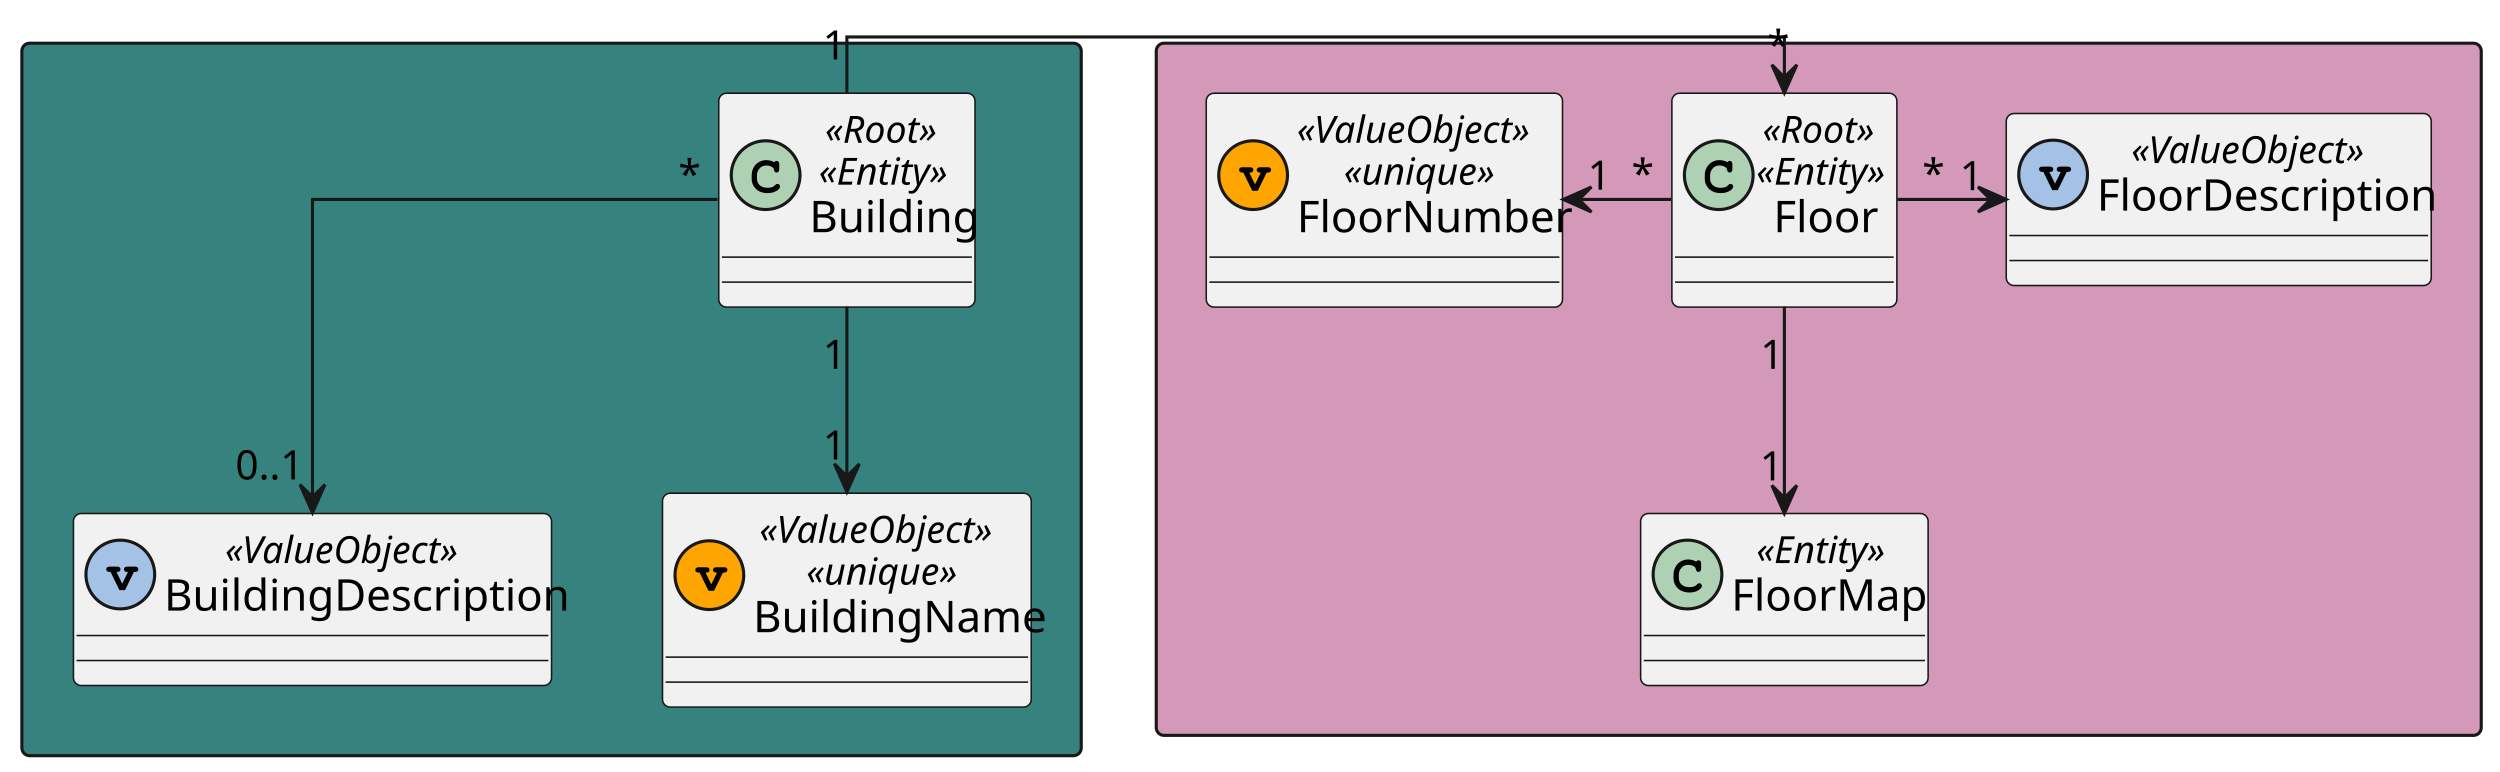
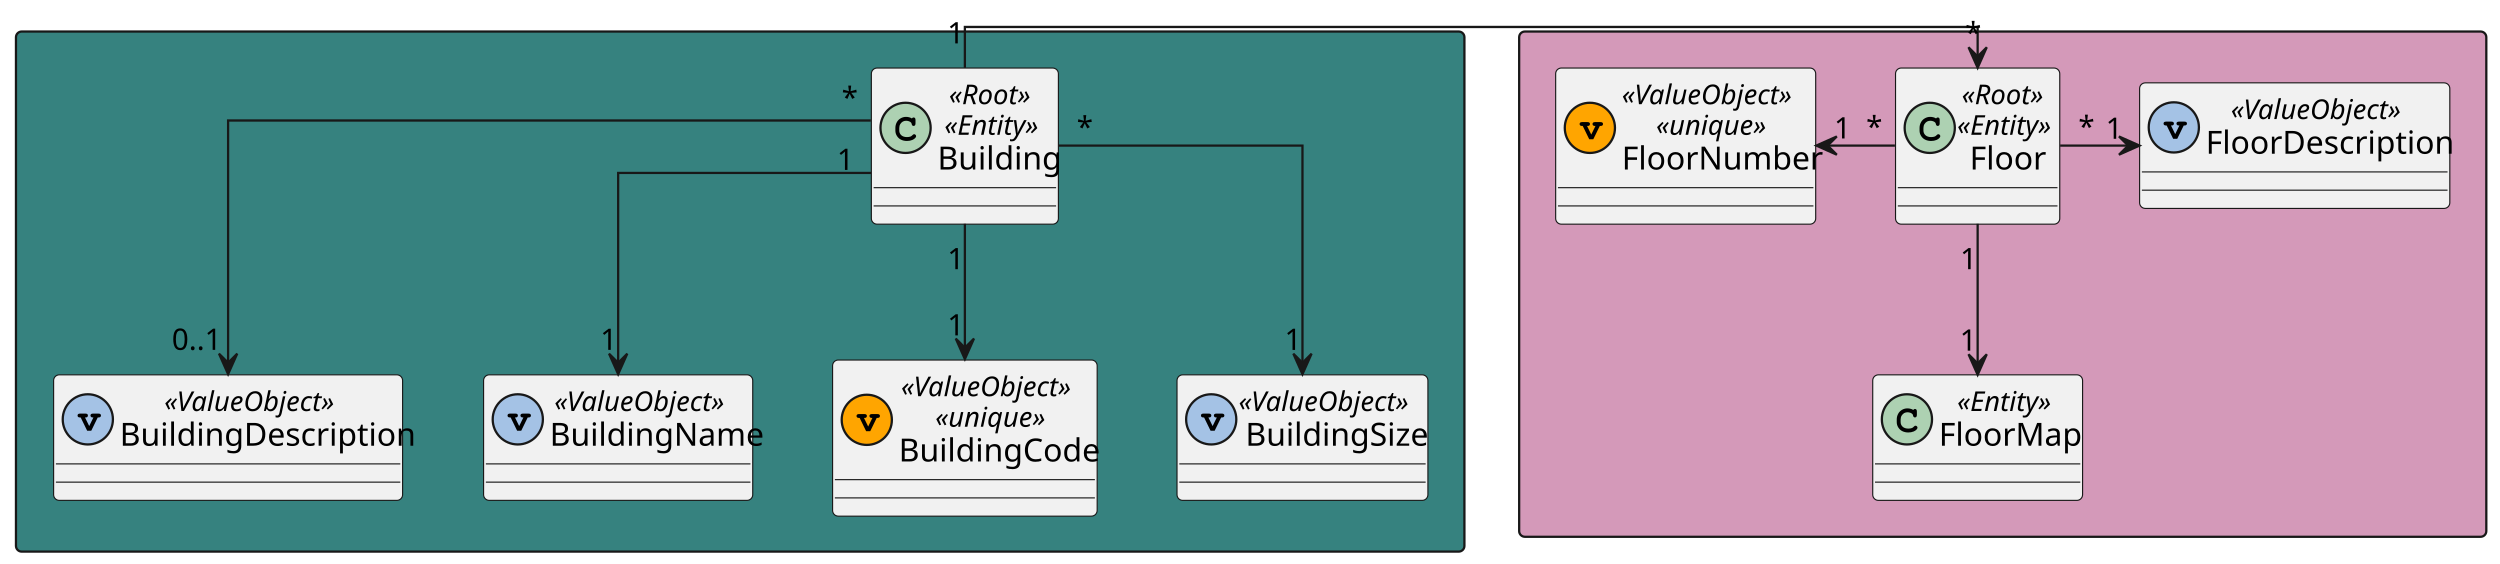
- <svg xmlns="http://www.w3.org/2000/svg" contentStyleType="text/css" height="247px" preserveAspectRatio="none" style="width:800px;height:247px;background:#FFFFFF;" version="1.1" viewBox="0 0 800 247" width="800px" zoomAndPan="magnify">
+ <svg xmlns="http://www.w3.org/2000/svg" contentStyleType="text/css" height="247px" preserveAspectRatio="none" style="width:1096px;height:247px;background:#FFFFFF;" version="1.1" viewBox="0 0 1096 247" width="1096px" zoomAndPan="magnify">
  <defs />
  <g>
    <g id="cluster_##2">
-       <rect fill="#36827F" height="228" rx="2.5" ry="2.5" style="stroke:#181818;stroke-width:1.0;" width="339" x="7" y="13.825" />
+       <rect fill="#36827F" height="228" rx="2.5" ry="2.5" style="stroke:#181818;stroke-width:1.0;" width="635" x="7" y="13.825" />
    </g>
-     <g id="cluster_##7">
-       <rect fill="#D499B9" height="221.5" rx="2.5" ry="2.5" style="stroke:#181818;stroke-width:1.0;" width="424" x="370" y="13.825" />
+     <g id="cluster_##9">
+       <rect fill="#D499B9" height="221.5" rx="2.5" ry="2.5" style="stroke:#181818;stroke-width:1.0;" width="424" x="666" y="13.825" />
    </g>
    <g id="elem_Building">
-       <rect codeLine="6" fill="#F1F1F1" height="68.453" id="Building" rx="2.5" ry="2.5" style="stroke:#181818;stroke-width:0.5;" width="82" x="230" y="29.825" />
-       <ellipse cx="245" cy="56.051" fill="#ADD1B2" rx="11" ry="11" style="stroke:#181818;stroke-width:1.0;" />
-       <path d="M247.766,51.926 Q247.922,51.707 248.109,51.598 Q248.297,51.489 248.516,51.489 Q248.891,51.489 249.125,51.754 Q249.359,52.004 249.359,52.614 L249.359,54.067 Q249.359,54.676 249.125,54.942 Q248.891,55.207 248.516,55.207 Q248.172,55.207 247.969,55.004 Q247.766,54.817 247.656,54.301 Q247.609,53.942 247.422,53.754 Q247.094,53.379 246.484,53.16 Q245.875,52.942 245.25,52.942 Q244.484,52.942 243.844,53.27 Q243.219,53.598 242.719,54.348 Q242.234,55.098 242.234,56.129 L242.234,57.223 Q242.234,58.457 243.125,59.285 Q244.016,60.098 245.609,60.098 Q246.547,60.098 247.203,59.848 Q247.594,59.692 248.016,59.254 Q248.281,58.989 248.422,58.91 Q248.578,58.832 248.781,58.832 Q249.109,58.832 249.359,59.098 Q249.625,59.348 249.625,59.692 Q249.625,60.035 249.281,60.442 Q248.781,61.02 247.984,61.348 Q246.906,61.801 245.609,61.801 Q244.094,61.801 242.891,61.176 Q241.906,60.676 241.219,59.614 Q240.531,58.535 240.531,57.254 L240.531,56.098 Q240.531,54.77 241.141,53.629 Q241.766,52.473 242.859,51.864 Q243.953,51.239 245.188,51.239 Q245.922,51.239 246.562,51.41 Q247.219,51.567 247.766,51.926 Z " fill="#000000" />
-       <text fill="#000000" font-family="sans-serif" font-size="12" font-style="italic" lengthAdjust="spacing" textLength="40" x="264" y="45.688">«Root»</text>
-       <text fill="#000000" font-family="sans-serif" font-size="12" font-style="italic" lengthAdjust="spacing" textLength="44" x="262" y="59.094">«Entity»</text>
-       <text fill="#000000" font-family="sans-serif" font-size="14" lengthAdjust="spacing" textLength="50" x="259" y="74.311">Building</text>
-       <line style="stroke:#181818;stroke-width:0.5;" x1="231" x2="311" y1="82.278" y2="82.278" />
-       <line style="stroke:#181818;stroke-width:0.5;" x1="231" x2="311" y1="90.278" y2="90.278" />
+       <rect codeLine="6" fill="#F1F1F1" height="68.453" id="Building" rx="2.5" ry="2.5" style="stroke:#181818;stroke-width:0.5;" width="82" x="382" y="29.825" />
+       <ellipse cx="397" cy="56.051" fill="#ADD1B2" rx="11" ry="11" style="stroke:#181818;stroke-width:1.0;" />
+       <path d="M399.766,51.926 Q399.922,51.707 400.109,51.598 Q400.297,51.489 400.516,51.489 Q400.891,51.489 401.125,51.754 Q401.359,52.004 401.359,52.614 L401.359,54.067 Q401.359,54.676 401.125,54.942 Q400.891,55.207 400.516,55.207 Q400.172,55.207 399.969,55.004 Q399.766,54.817 399.656,54.301 Q399.609,53.942 399.422,53.754 Q399.094,53.379 398.484,53.16 Q397.875,52.942 397.25,52.942 Q396.484,52.942 395.844,53.27 Q395.219,53.598 394.719,54.348 Q394.234,55.098 394.234,56.129 L394.234,57.223 Q394.234,58.457 395.125,59.285 Q396.016,60.098 397.609,60.098 Q398.547,60.098 399.203,59.848 Q399.594,59.692 400.016,59.254 Q400.281,58.989 400.422,58.91 Q400.578,58.832 400.781,58.832 Q401.109,58.832 401.359,59.098 Q401.625,59.348 401.625,59.692 Q401.625,60.035 401.281,60.442 Q400.781,61.02 399.984,61.348 Q398.906,61.801 397.609,61.801 Q396.094,61.801 394.891,61.176 Q393.906,60.676 393.219,59.614 Q392.531,58.535 392.531,57.254 L392.531,56.098 Q392.531,54.77 393.141,53.629 Q393.766,52.473 394.859,51.864 Q395.953,51.239 397.188,51.239 Q397.922,51.239 398.562,51.41 Q399.219,51.567 399.766,51.926 Z " fill="#000000" />
+       <text fill="#000000" font-family="sans-serif" font-size="12" font-style="italic" lengthAdjust="spacing" textLength="40" x="416" y="45.688">«Root»</text>
+       <text fill="#000000" font-family="sans-serif" font-size="12" font-style="italic" lengthAdjust="spacing" textLength="44" x="414" y="59.094">«Entity»</text>
+       <text fill="#000000" font-family="sans-serif" font-size="14" lengthAdjust="spacing" textLength="50" x="411" y="74.311">Building</text>
+       <line style="stroke:#181818;stroke-width:0.5;" x1="383" x2="463" y1="82.278" y2="82.278" />
+       <line style="stroke:#181818;stroke-width:0.5;" x1="383" x2="463" y1="90.278" y2="90.278" />
    </g>
    <g id="elem_BuildingDescription">
      <rect codeLine="7" fill="#F1F1F1" height="55.047" id="BuildingDescription" rx="2.5" ry="2.5" style="stroke:#181818;stroke-width:0.5;" width="153" x="23.5" y="164.325" />
      <ellipse cx="38.5" cy="183.848" fill="#A4C2E5" rx="11" ry="11" style="stroke:#181818;stroke-width:1.0;" />
      <path d="M39.109,186.785 L40.953,183.02 Q40.266,183.02 40.078,182.895 Q39.656,182.645 39.656,182.16 Q39.656,181.785 39.922,181.551 Q40.188,181.317 40.797,181.317 L43.125,181.317 Q43.75,181.317 44,181.551 Q44.266,181.785 44.266,182.16 Q44.266,182.535 44,182.785 Q43.75,183.02 43.125,183.02 L42.844,183.02 L40,188.848 L38.219,188.848 L35.375,183.02 L35.141,183.02 Q34.516,183.02 34.25,182.785 Q34,182.535 34,182.16 Q34,181.785 34.25,181.551 Q34.516,181.317 35.141,181.317 L37.422,181.317 Q38.031,181.317 38.281,181.551 Q38.547,181.785 38.547,182.16 Q38.547,182.645 38.156,182.895 Q37.953,183.02 37.266,183.02 L39.109,186.785 Z " fill="#000000" />
      <text fill="#000000" font-family="sans-serif" font-size="12" font-style="italic" lengthAdjust="spacing" textLength="82" x="72" y="180.188">«ValueObject»</text>
      <text fill="#000000" font-family="sans-serif" font-size="14" lengthAdjust="spacing" textLength="121" x="52.5" y="195.405">BuildingDescription</text>
      <line style="stroke:#181818;stroke-width:0.5;" x1="24.5" x2="175.5" y1="203.371" y2="203.371" />
      <line style="stroke:#181818;stroke-width:0.5;" x1="24.5" x2="175.5" y1="211.371" y2="211.371" />
    </g>
    <g id="elem_BuildingName">
-       <rect codeLine="8" fill="#F1F1F1" height="68.453" id="BuildingName" rx="2.5" ry="2.5" style="stroke:#181818;stroke-width:0.5;" width="118" x="212" y="157.825" />
-       <ellipse cx="227" cy="184.051" fill="#FFA500" rx="11" ry="11" style="stroke:#181818;stroke-width:1.0;" />
-       <path d="M227.609,186.989 L229.453,183.223 Q228.766,183.223 228.578,183.098 Q228.156,182.848 228.156,182.364 Q228.156,181.989 228.422,181.754 Q228.688,181.52 229.297,181.52 L231.625,181.52 Q232.25,181.52 232.5,181.754 Q232.766,181.989 232.766,182.364 Q232.766,182.739 232.5,182.989 Q232.25,183.223 231.625,183.223 L231.344,183.223 L228.5,189.051 L226.719,189.051 L223.875,183.223 L223.641,183.223 Q223.016,183.223 222.75,182.989 Q222.5,182.739 222.5,182.364 Q222.5,181.989 222.75,181.754 Q223.016,181.52 223.641,181.52 L225.922,181.52 Q226.531,181.52 226.781,181.754 Q227.047,181.989 227.047,182.364 Q227.047,182.848 226.656,183.098 Q226.453,183.223 225.766,183.223 L227.609,186.989 Z " fill="#000000" />
-       <text fill="#000000" font-family="sans-serif" font-size="12" font-style="italic" lengthAdjust="spacing" textLength="82" x="243" y="173.688">«ValueObject»</text>
-       <text fill="#000000" font-family="sans-serif" font-size="12" font-style="italic" lengthAdjust="spacing" textLength="52" x="258" y="187.094">«unique»</text>
-       <text fill="#000000" font-family="sans-serif" font-size="14" lengthAdjust="spacing" textLength="86" x="241" y="202.311">BuildingName</text>
-       <line style="stroke:#181818;stroke-width:0.5;" x1="213" x2="329" y1="210.278" y2="210.278" />
-       <line style="stroke:#181818;stroke-width:0.5;" x1="213" x2="329" y1="218.278" y2="218.278" />
+       <rect codeLine="8" fill="#F1F1F1" height="55.047" id="BuildingName" rx="2.5" ry="2.5" style="stroke:#181818;stroke-width:0.5;" width="118" x="212" y="164.325" />
+       <ellipse cx="227" cy="183.848" fill="#A4C2E5" rx="11" ry="11" style="stroke:#181818;stroke-width:1.0;" />
+       <path d="M227.609,186.785 L229.453,183.02 Q228.766,183.02 228.578,182.895 Q228.156,182.645 228.156,182.16 Q228.156,181.785 228.422,181.551 Q228.688,181.317 229.297,181.317 L231.625,181.317 Q232.25,181.317 232.5,181.551 Q232.766,181.785 232.766,182.16 Q232.766,182.535 232.5,182.785 Q232.25,183.02 231.625,183.02 L231.344,183.02 L228.5,188.848 L226.719,188.848 L223.875,183.02 L223.641,183.02 Q223.016,183.02 222.75,182.785 Q222.5,182.535 222.5,182.16 Q222.5,181.785 222.75,181.551 Q223.016,181.317 223.641,181.317 L225.922,181.317 Q226.531,181.317 226.781,181.551 Q227.047,181.785 227.047,182.16 Q227.047,182.645 226.656,182.895 Q226.453,183.02 225.766,183.02 L227.609,186.785 Z " fill="#000000" />
+       <text fill="#000000" font-family="sans-serif" font-size="12" font-style="italic" lengthAdjust="spacing" textLength="82" x="243" y="180.188">«ValueObject»</text>
+       <text fill="#000000" font-family="sans-serif" font-size="14" lengthAdjust="spacing" textLength="86" x="241" y="195.405">BuildingName</text>
+       <line style="stroke:#181818;stroke-width:0.5;" x1="213" x2="329" y1="203.371" y2="203.371" />
+       <line style="stroke:#181818;stroke-width:0.5;" x1="213" x2="329" y1="211.371" y2="211.371" />
+     </g>
+     <g id="elem_BuildingCode">
+       <rect codeLine="9" fill="#F1F1F1" height="68.453" id="BuildingCode" rx="2.5" ry="2.5" style="stroke:#181818;stroke-width:0.5;" width="116" x="365" y="157.825" />
+       <ellipse cx="380" cy="184.051" fill="#FFA500" rx="11" ry="11" style="stroke:#181818;stroke-width:1.0;" />
+       <path d="M380.609,186.989 L382.453,183.223 Q381.766,183.223 381.578,183.098 Q381.156,182.848 381.156,182.364 Q381.156,181.989 381.422,181.754 Q381.688,181.52 382.297,181.52 L384.625,181.52 Q385.25,181.52 385.5,181.754 Q385.766,181.989 385.766,182.364 Q385.766,182.739 385.5,182.989 Q385.25,183.223 384.625,183.223 L384.344,183.223 L381.5,189.051 L379.719,189.051 L376.875,183.223 L376.641,183.223 Q376.016,183.223 375.75,182.989 Q375.5,182.739 375.5,182.364 Q375.5,181.989 375.75,181.754 Q376.016,181.52 376.641,181.52 L378.922,181.52 Q379.531,181.52 379.781,181.754 Q380.047,181.989 380.047,182.364 Q380.047,182.848 379.656,183.098 Q379.453,183.223 378.766,183.223 L380.609,186.989 Z " fill="#000000" />
+       <text fill="#000000" font-family="sans-serif" font-size="12" font-style="italic" lengthAdjust="spacing" textLength="82" x="395" y="173.688">«ValueObject»</text>
+       <text fill="#000000" font-family="sans-serif" font-size="12" font-style="italic" lengthAdjust="spacing" textLength="52" x="410" y="187.094">«unique»</text>
+       <text fill="#000000" font-family="sans-serif" font-size="14" lengthAdjust="spacing" textLength="84" x="394" y="202.311">BuildingCode</text>
+       <line style="stroke:#181818;stroke-width:0.5;" x1="366" x2="480" y1="210.278" y2="210.278" />
+       <line style="stroke:#181818;stroke-width:0.5;" x1="366" x2="480" y1="218.278" y2="218.278" />
+     </g>
+     <g id="elem_BuildingSize">
+       <rect codeLine="10" fill="#F1F1F1" height="55.047" id="BuildingSize" rx="2.5" ry="2.5" style="stroke:#181818;stroke-width:0.5;" width="110" x="516" y="164.325" />
+       <ellipse cx="531" cy="183.848" fill="#A4C2E5" rx="11" ry="11" style="stroke:#181818;stroke-width:1.0;" />
+       <path d="M531.609,186.785 L533.453,183.02 Q532.766,183.02 532.578,182.895 Q532.156,182.645 532.156,182.16 Q532.156,181.785 532.422,181.551 Q532.688,181.317 533.297,181.317 L535.625,181.317 Q536.25,181.317 536.5,181.551 Q536.766,181.785 536.766,182.16 Q536.766,182.535 536.5,182.785 Q536.25,183.02 535.625,183.02 L535.344,183.02 L532.5,188.848 L530.719,188.848 L527.875,183.02 L527.641,183.02 Q527.016,183.02 526.75,182.785 Q526.5,182.535 526.5,182.16 Q526.5,181.785 526.75,181.551 Q527.016,181.317 527.641,181.317 L529.922,181.317 Q530.531,181.317 530.781,181.551 Q531.047,181.785 531.047,182.16 Q531.047,182.645 530.656,182.895 Q530.453,183.02 529.766,183.02 L531.609,186.785 Z " fill="#000000" />
+       <text fill="#000000" font-family="sans-serif" font-size="12" font-style="italic" lengthAdjust="spacing" textLength="82" x="543" y="180.188">«ValueObject»</text>
+       <text fill="#000000" font-family="sans-serif" font-size="14" lengthAdjust="spacing" textLength="76" x="546" y="195.405">BuildingSize</text>
+       <line style="stroke:#181818;stroke-width:0.5;" x1="517" x2="625" y1="203.371" y2="203.371" />
+       <line style="stroke:#181818;stroke-width:0.5;" x1="517" x2="625" y1="211.371" y2="211.371" />
    </g>
    <g id="elem_Floor">
-       <rect codeLine="12" fill="#F1F1F1" height="68.453" id="Floor" rx="2.5" ry="2.5" style="stroke:#181818;stroke-width:0.5;" width="72" x="535" y="29.825" />
-       <ellipse cx="550" cy="56.051" fill="#ADD1B2" rx="11" ry="11" style="stroke:#181818;stroke-width:1.0;" />
-       <path d="M552.766,51.926 Q552.922,51.707 553.109,51.598 Q553.297,51.489 553.516,51.489 Q553.891,51.489 554.125,51.754 Q554.359,52.004 554.359,52.614 L554.359,54.067 Q554.359,54.676 554.125,54.942 Q553.891,55.207 553.516,55.207 Q553.172,55.207 552.969,55.004 Q552.766,54.817 552.656,54.301 Q552.609,53.942 552.422,53.754 Q552.094,53.379 551.484,53.16 Q550.875,52.942 550.25,52.942 Q549.484,52.942 548.844,53.27 Q548.219,53.598 547.719,54.348 Q547.234,55.098 547.234,56.129 L547.234,57.223 Q547.234,58.457 548.125,59.285 Q549.016,60.098 550.609,60.098 Q551.547,60.098 552.203,59.848 Q552.594,59.692 553.016,59.254 Q553.281,58.989 553.422,58.91 Q553.578,58.832 553.781,58.832 Q554.109,58.832 554.359,59.098 Q554.625,59.348 554.625,59.692 Q554.625,60.035 554.281,60.442 Q553.781,61.02 552.984,61.348 Q551.906,61.801 550.609,61.801 Q549.094,61.801 547.891,61.176 Q546.906,60.676 546.219,59.614 Q545.531,58.535 545.531,57.254 L545.531,56.098 Q545.531,54.77 546.141,53.629 Q546.766,52.473 547.859,51.864 Q548.953,51.239 550.188,51.239 Q550.922,51.239 551.562,51.41 Q552.219,51.567 552.766,51.926 Z " fill="#000000" />
-       <text fill="#000000" font-family="sans-serif" font-size="12" font-style="italic" lengthAdjust="spacing" textLength="40" x="564" y="45.688">«Root»</text>
-       <text fill="#000000" font-family="sans-serif" font-size="12" font-style="italic" lengthAdjust="spacing" textLength="44" x="562" y="59.094">«Entity»</text>
-       <text fill="#000000" font-family="sans-serif" font-size="14" lengthAdjust="spacing" textLength="33" x="567.5" y="74.311">Floor</text>
-       <line style="stroke:#181818;stroke-width:0.5;" x1="536" x2="606" y1="82.278" y2="82.278" />
-       <line style="stroke:#181818;stroke-width:0.5;" x1="536" x2="606" y1="90.278" y2="90.278" />
+       <rect codeLine="14" fill="#F1F1F1" height="68.453" id="Floor" rx="2.5" ry="2.5" style="stroke:#181818;stroke-width:0.5;" width="72" x="831" y="29.825" />
+       <ellipse cx="846" cy="56.051" fill="#ADD1B2" rx="11" ry="11" style="stroke:#181818;stroke-width:1.0;" />
+       <path d="M848.766,51.926 Q848.922,51.707 849.109,51.598 Q849.297,51.489 849.516,51.489 Q849.891,51.489 850.125,51.754 Q850.359,52.004 850.359,52.614 L850.359,54.067 Q850.359,54.676 850.125,54.942 Q849.891,55.207 849.516,55.207 Q849.172,55.207 848.969,55.004 Q848.766,54.817 848.656,54.301 Q848.609,53.942 848.422,53.754 Q848.094,53.379 847.484,53.16 Q846.875,52.942 846.25,52.942 Q845.484,52.942 844.844,53.27 Q844.219,53.598 843.719,54.348 Q843.234,55.098 843.234,56.129 L843.234,57.223 Q843.234,58.457 844.125,59.285 Q845.016,60.098 846.609,60.098 Q847.547,60.098 848.203,59.848 Q848.594,59.692 849.016,59.254 Q849.281,58.989 849.422,58.91 Q849.578,58.832 849.781,58.832 Q850.109,58.832 850.359,59.098 Q850.625,59.348 850.625,59.692 Q850.625,60.035 850.281,60.442 Q849.781,61.02 848.984,61.348 Q847.906,61.801 846.609,61.801 Q845.094,61.801 843.891,61.176 Q842.906,60.676 842.219,59.614 Q841.531,58.535 841.531,57.254 L841.531,56.098 Q841.531,54.77 842.141,53.629 Q842.766,52.473 843.859,51.864 Q844.953,51.239 846.188,51.239 Q846.922,51.239 847.562,51.41 Q848.219,51.567 848.766,51.926 Z " fill="#000000" />
+       <text fill="#000000" font-family="sans-serif" font-size="12" font-style="italic" lengthAdjust="spacing" textLength="40" x="860" y="45.688">«Root»</text>
+       <text fill="#000000" font-family="sans-serif" font-size="12" font-style="italic" lengthAdjust="spacing" textLength="44" x="858" y="59.094">«Entity»</text>
+       <text fill="#000000" font-family="sans-serif" font-size="14" lengthAdjust="spacing" textLength="33" x="863.5" y="74.311">Floor</text>
+       <line style="stroke:#181818;stroke-width:0.5;" x1="832" x2="902" y1="82.278" y2="82.278" />
+       <line style="stroke:#181818;stroke-width:0.5;" x1="832" x2="902" y1="90.278" y2="90.278" />
    </g>
    <g id="elem_FloorNumber">
-       <rect codeLine="13" fill="#F1F1F1" height="68.453" id="FloorNumber" rx="2.5" ry="2.5" style="stroke:#181818;stroke-width:0.5;" width="114" x="386" y="29.825" />
-       <ellipse cx="401" cy="56.051" fill="#FFA500" rx="11" ry="11" style="stroke:#181818;stroke-width:1.0;" />
-       <path d="M401.609,58.989 L403.453,55.223 Q402.766,55.223 402.578,55.098 Q402.156,54.848 402.156,54.364 Q402.156,53.989 402.422,53.754 Q402.688,53.52 403.297,53.52 L405.625,53.52 Q406.25,53.52 406.5,53.754 Q406.766,53.989 406.766,54.364 Q406.766,54.739 406.5,54.989 Q406.25,55.223 405.625,55.223 L405.344,55.223 L402.5,61.051 L400.719,61.051 L397.875,55.223 L397.641,55.223 Q397.016,55.223 396.75,54.989 Q396.5,54.739 396.5,54.364 Q396.5,53.989 396.75,53.754 Q397.016,53.52 397.641,53.52 L399.922,53.52 Q400.531,53.52 400.781,53.754 Q401.047,53.989 401.047,54.364 Q401.047,54.848 400.656,55.098 Q400.453,55.223 399.766,55.223 L401.609,58.989 Z " fill="#000000" />
-       <text fill="#000000" font-family="sans-serif" font-size="12" font-style="italic" lengthAdjust="spacing" textLength="82" x="415" y="45.688">«ValueObject»</text>
-       <text fill="#000000" font-family="sans-serif" font-size="12" font-style="italic" lengthAdjust="spacing" textLength="52" x="430" y="59.094">«unique»</text>
-       <text fill="#000000" font-family="sans-serif" font-size="14" lengthAdjust="spacing" textLength="82" x="415" y="74.311">FloorNumber</text>
-       <line style="stroke:#181818;stroke-width:0.5;" x1="387" x2="499" y1="82.278" y2="82.278" />
-       <line style="stroke:#181818;stroke-width:0.5;" x1="387" x2="499" y1="90.278" y2="90.278" />
+       <rect codeLine="15" fill="#F1F1F1" height="68.453" id="FloorNumber" rx="2.5" ry="2.5" style="stroke:#181818;stroke-width:0.5;" width="114" x="682" y="29.825" />
+       <ellipse cx="697" cy="56.051" fill="#FFA500" rx="11" ry="11" style="stroke:#181818;stroke-width:1.0;" />
+       <path d="M697.609,58.989 L699.453,55.223 Q698.766,55.223 698.578,55.098 Q698.156,54.848 698.156,54.364 Q698.156,53.989 698.422,53.754 Q698.688,53.52 699.297,53.52 L701.625,53.52 Q702.25,53.52 702.5,53.754 Q702.766,53.989 702.766,54.364 Q702.766,54.739 702.5,54.989 Q702.25,55.223 701.625,55.223 L701.344,55.223 L698.5,61.051 L696.719,61.051 L693.875,55.223 L693.641,55.223 Q693.016,55.223 692.75,54.989 Q692.5,54.739 692.5,54.364 Q692.5,53.989 692.75,53.754 Q693.016,53.52 693.641,53.52 L695.922,53.52 Q696.531,53.52 696.781,53.754 Q697.047,53.989 697.047,54.364 Q697.047,54.848 696.656,55.098 Q696.453,55.223 695.766,55.223 L697.609,58.989 Z " fill="#000000" />
+       <text fill="#000000" font-family="sans-serif" font-size="12" font-style="italic" lengthAdjust="spacing" textLength="82" x="711" y="45.688">«ValueObject»</text>
+       <text fill="#000000" font-family="sans-serif" font-size="12" font-style="italic" lengthAdjust="spacing" textLength="52" x="726" y="59.094">«unique»</text>
+       <text fill="#000000" font-family="sans-serif" font-size="14" lengthAdjust="spacing" textLength="82" x="711" y="74.311">FloorNumber</text>
+       <line style="stroke:#181818;stroke-width:0.5;" x1="683" x2="795" y1="82.278" y2="82.278" />
+       <line style="stroke:#181818;stroke-width:0.5;" x1="683" x2="795" y1="90.278" y2="90.278" />
    </g>
    <g id="elem_FloorDescription">
-       <rect codeLine="14" fill="#F1F1F1" height="55.047" id="FloorDescription" rx="2.5" ry="2.5" style="stroke:#181818;stroke-width:0.5;" width="136" x="642" y="36.325" />
-       <ellipse cx="657" cy="55.848" fill="#A4C2E5" rx="11" ry="11" style="stroke:#181818;stroke-width:1.0;" />
-       <path d="M657.609,58.785 L659.453,55.02 Q658.766,55.02 658.578,54.895 Q658.156,54.645 658.156,54.16 Q658.156,53.785 658.422,53.551 Q658.688,53.317 659.297,53.317 L661.625,53.317 Q662.25,53.317 662.5,53.551 Q662.766,53.785 662.766,54.16 Q662.766,54.535 662.5,54.785 Q662.25,55.02 661.625,55.02 L661.344,55.02 L658.5,60.848 L656.719,60.848 L653.875,55.02 L653.641,55.02 Q653.016,55.02 652.75,54.785 Q652.5,54.535 652.5,54.16 Q652.5,53.785 652.75,53.551 Q653.016,53.317 653.641,53.317 L655.922,53.317 Q656.531,53.317 656.781,53.551 Q657.047,53.785 657.047,54.16 Q657.047,54.645 656.656,54.895 Q656.453,55.02 655.766,55.02 L657.609,58.785 Z " fill="#000000" />
-       <text fill="#000000" font-family="sans-serif" font-size="12" font-style="italic" lengthAdjust="spacing" textLength="82" x="682" y="52.188">«ValueObject»</text>
-       <text fill="#000000" font-family="sans-serif" font-size="14" lengthAdjust="spacing" textLength="104" x="671" y="67.405">FloorDescription</text>
-       <line style="stroke:#181818;stroke-width:0.5;" x1="643" x2="777" y1="75.371" y2="75.371" />
-       <line style="stroke:#181818;stroke-width:0.5;" x1="643" x2="777" y1="83.371" y2="83.371" />
+       <rect codeLine="16" fill="#F1F1F1" height="55.047" id="FloorDescription" rx="2.5" ry="2.5" style="stroke:#181818;stroke-width:0.5;" width="136" x="938" y="36.325" />
+       <ellipse cx="953" cy="55.848" fill="#A4C2E5" rx="11" ry="11" style="stroke:#181818;stroke-width:1.0;" />
+       <path d="M953.609,58.785 L955.453,55.02 Q954.766,55.02 954.578,54.895 Q954.156,54.645 954.156,54.16 Q954.156,53.785 954.422,53.551 Q954.688,53.317 955.297,53.317 L957.625,53.317 Q958.25,53.317 958.5,53.551 Q958.766,53.785 958.766,54.16 Q958.766,54.535 958.5,54.785 Q958.25,55.02 957.625,55.02 L957.344,55.02 L954.5,60.848 L952.719,60.848 L949.875,55.02 L949.641,55.02 Q949.016,55.02 948.75,54.785 Q948.5,54.535 948.5,54.16 Q948.5,53.785 948.75,53.551 Q949.016,53.317 949.641,53.317 L951.922,53.317 Q952.531,53.317 952.781,53.551 Q953.047,53.785 953.047,54.16 Q953.047,54.645 952.656,54.895 Q952.453,55.02 951.766,55.02 L953.609,58.785 Z " fill="#000000" />
+       <text fill="#000000" font-family="sans-serif" font-size="12" font-style="italic" lengthAdjust="spacing" textLength="82" x="978" y="52.188">«ValueObject»</text>
+       <text fill="#000000" font-family="sans-serif" font-size="14" lengthAdjust="spacing" textLength="104" x="967" y="67.405">FloorDescription</text>
+       <line style="stroke:#181818;stroke-width:0.5;" x1="939" x2="1073" y1="75.371" y2="75.371" />
+       <line style="stroke:#181818;stroke-width:0.5;" x1="939" x2="1073" y1="83.371" y2="83.371" />
    </g>
    <g id="elem_FloorMap">
-       <rect codeLine="15" fill="#F1F1F1" height="55.047" id="FloorMap" rx="2.5" ry="2.5" style="stroke:#181818;stroke-width:0.5;" width="92" x="525" y="164.325" />
-       <ellipse cx="540" cy="183.848" fill="#ADD1B2" rx="11" ry="11" style="stroke:#181818;stroke-width:1.0;" />
-       <path d="M542.766,179.723 Q542.922,179.504 543.109,179.395 Q543.297,179.285 543.516,179.285 Q543.891,179.285 544.125,179.551 Q544.359,179.801 544.359,180.41 L544.359,181.864 Q544.359,182.473 544.125,182.739 Q543.891,183.004 543.516,183.004 Q543.172,183.004 542.969,182.801 Q542.766,182.614 542.656,182.098 Q542.609,181.739 542.422,181.551 Q542.094,181.176 541.484,180.957 Q540.875,180.739 540.25,180.739 Q539.484,180.739 538.844,181.067 Q538.219,181.395 537.719,182.145 Q537.234,182.895 537.234,183.926 L537.234,185.02 Q537.234,186.254 538.125,187.082 Q539.016,187.895 540.609,187.895 Q541.547,187.895 542.203,187.645 Q542.594,187.489 543.016,187.051 Q543.281,186.785 543.422,186.707 Q543.578,186.629 543.781,186.629 Q544.109,186.629 544.359,186.895 Q544.625,187.145 544.625,187.489 Q544.625,187.832 544.281,188.239 Q543.781,188.817 542.984,189.145 Q541.906,189.598 540.609,189.598 Q539.094,189.598 537.891,188.973 Q536.906,188.473 536.219,187.41 Q535.531,186.332 535.531,185.051 L535.531,183.895 Q535.531,182.567 536.141,181.426 Q536.766,180.27 537.859,179.66 Q538.953,179.035 540.188,179.035 Q540.922,179.035 541.562,179.207 Q542.219,179.364 542.766,179.723 Z " fill="#000000" />
-       <text fill="#000000" font-family="sans-serif" font-size="12" font-style="italic" lengthAdjust="spacing" textLength="44" x="562" y="180.188">«Entity»</text>
-       <text fill="#000000" font-family="sans-serif" font-size="14" lengthAdjust="spacing" textLength="60" x="554" y="195.405">FloorMap</text>
-       <line style="stroke:#181818;stroke-width:0.5;" x1="526" x2="616" y1="203.371" y2="203.371" />
-       <line style="stroke:#181818;stroke-width:0.5;" x1="526" x2="616" y1="211.371" y2="211.371" />
+       <rect codeLine="17" fill="#F1F1F1" height="55.047" id="FloorMap" rx="2.5" ry="2.5" style="stroke:#181818;stroke-width:0.5;" width="92" x="821" y="164.325" />
+       <ellipse cx="836" cy="183.848" fill="#ADD1B2" rx="11" ry="11" style="stroke:#181818;stroke-width:1.0;" />
+       <path d="M838.766,179.723 Q838.922,179.504 839.109,179.395 Q839.297,179.285 839.516,179.285 Q839.891,179.285 840.125,179.551 Q840.359,179.801 840.359,180.41 L840.359,181.864 Q840.359,182.473 840.125,182.739 Q839.891,183.004 839.516,183.004 Q839.172,183.004 838.969,182.801 Q838.766,182.614 838.656,182.098 Q838.609,181.739 838.422,181.551 Q838.094,181.176 837.484,180.957 Q836.875,180.739 836.25,180.739 Q835.484,180.739 834.844,181.067 Q834.219,181.395 833.719,182.145 Q833.234,182.895 833.234,183.926 L833.234,185.02 Q833.234,186.254 834.125,187.082 Q835.016,187.895 836.609,187.895 Q837.547,187.895 838.203,187.645 Q838.594,187.489 839.016,187.051 Q839.281,186.785 839.422,186.707 Q839.578,186.629 839.781,186.629 Q840.109,186.629 840.359,186.895 Q840.625,187.145 840.625,187.489 Q840.625,187.832 840.281,188.239 Q839.781,188.817 838.984,189.145 Q837.906,189.598 836.609,189.598 Q835.094,189.598 833.891,188.973 Q832.906,188.473 832.219,187.41 Q831.531,186.332 831.531,185.051 L831.531,183.895 Q831.531,182.567 832.141,181.426 Q832.766,180.27 833.859,179.66 Q834.953,179.035 836.188,179.035 Q836.922,179.035 837.562,179.207 Q838.219,179.364 838.766,179.723 Z " fill="#000000" />
+       <text fill="#000000" font-family="sans-serif" font-size="12" font-style="italic" lengthAdjust="spacing" textLength="44" x="858" y="180.188">«Entity»</text>
+       <text fill="#000000" font-family="sans-serif" font-size="14" lengthAdjust="spacing" textLength="60" x="850" y="195.405">FloorMap</text>
+       <line style="stroke:#181818;stroke-width:0.5;" x1="822" x2="912" y1="203.371" y2="203.371" />
+       <line style="stroke:#181818;stroke-width:0.5;" x1="822" x2="912" y1="211.371" y2="211.371" />
    </g>
    <g id="link_Building_Floor">
-       <path codeLine="19" d="M271,29.724 C271,19.915 271,11.825 271,11.825 C271,11.825 571,11.825 571,11.825 C571,11.825 571,24.724 571,24.724 " fill="none" id="Building-to-Floor" style="stroke:#181818;stroke-width:1.0;" />
-       <polygon fill="#181818" points="571,29.724,575,20.724,571,24.724,567,20.724,571,29.724" style="stroke:#181818;stroke-width:1.0;" />
-       <text fill="#000000" font-family="sans-serif" font-size="13" lengthAdjust="spacing" textLength="7" x="263.278" y="19.023">1</text>
-       <text fill="#000000" font-family="sans-serif" font-size="13" lengthAdjust="spacing" textLength="5" x="565.484" y="19.023">*</text>
+       <path codeLine="21" d="M423,29.724 C423,19.915 423,11.825 423,11.825 C423,11.825 867,11.825 867,11.825 C867,11.825 867,24.724 867,24.724 " fill="none" id="Building-to-Floor" style="stroke:#181818;stroke-width:1.0;" />
+       <polygon fill="#181818" points="867,29.724,871,20.724,867,24.724,863,20.724,867,29.724" style="stroke:#181818;stroke-width:1.0;" />
+       <text fill="#000000" font-family="sans-serif" font-size="13" lengthAdjust="spacing" textLength="7" x="415.278" y="19.023">1</text>
+       <text fill="#000000" font-family="sans-serif" font-size="13" lengthAdjust="spacing" textLength="5" x="861.484" y="19.023">*</text>
    </g>
    <g id="link_Building_BuildingDescription">
-       <path codeLine="20" d="M229.61,63.825 C179,63.825 100,63.825 100,63.825 C100,63.825 100,159.054 100,159.054 " fill="none" id="Building-to-BuildingDescription" style="stroke:#181818;stroke-width:1.0;" />
-       <polygon fill="#181818" points="100,164.054,104,155.054,100,159.054,96,155.054,100,164.054" style="stroke:#181818;stroke-width:1.0;" />
-       <text fill="#000000" font-family="sans-serif" font-size="13" lengthAdjust="spacing" textLength="5" x="217.066" y="60.396">*</text>
-       <text fill="#000000" font-family="sans-serif" font-size="13" lengthAdjust="spacing" textLength="22" x="75.319" y="153.406">0..1</text>
+       <path codeLine="22" d="M381.76,52.825 C294.69,52.825 100,52.825 100,52.825 C100,52.825 100,159.035 100,159.035 " fill="none" id="Building-to-BuildingDescription" style="stroke:#181818;stroke-width:1.0;" />
+       <polygon fill="#181818" points="100,164.035,104,155.035,100,159.035,96,155.035,100,164.035" style="stroke:#181818;stroke-width:1.0;" />
+       <text fill="#000000" font-family="sans-serif" font-size="13" lengthAdjust="spacing" textLength="5" x="368.969" y="47.393">*</text>
+       <text fill="#000000" font-family="sans-serif" font-size="13" lengthAdjust="spacing" textLength="22" x="75.319" y="153.381">0..1</text>
    </g>
    <g id="link_Building_BuildingName">
-       <path codeLine="21" d="M271,98.124 C271,98.124 271,152.424 271,152.424 " fill="none" id="Building-to-BuildingName" style="stroke:#181818;stroke-width:1.0;" />
-       <polygon fill="#181818" points="271,157.424,275,148.424,271,152.424,267,148.424,271,157.424" style="stroke:#181818;stroke-width:1.0;" />
-       <text fill="#000000" font-family="sans-serif" font-size="13" lengthAdjust="spacing" textLength="7" x="263.311" y="118.031">1</text>
-       <text fill="#000000" font-family="sans-serif" font-size="13" lengthAdjust="spacing" textLength="7" x="263.311" y="147.049">1</text>
+       <path codeLine="23" d="M381.87,75.825 C336.85,75.825 271,75.825 271,75.825 C271,75.825 271,159.044 271,159.044 " fill="none" id="Building-to-BuildingName" style="stroke:#181818;stroke-width:1.0;" />
+       <polygon fill="#181818" points="271,164.044,275,155.044,271,159.044,267,155.044,271,164.044" style="stroke:#181818;stroke-width:1.0;" />
+       <text fill="#000000" font-family="sans-serif" font-size="13" lengthAdjust="spacing" textLength="7" x="366.92" y="74.49">1</text>
+       <text fill="#000000" font-family="sans-serif" font-size="13" lengthAdjust="spacing" textLength="7" x="263.147" y="153.393">1</text>
+     </g>
+     <g id="link_Building_BuildingSize">
+       <path codeLine="24" d="M464.23,63.825 C508.02,63.825 571,63.825 571,63.825 C571,63.825 571,159.054 571,159.054 " fill="none" id="Building-to-BuildingSize" style="stroke:#181818;stroke-width:1.0;" />
+       <polygon fill="#181818" points="571,164.054,575,155.054,571,159.054,567,155.054,571,164.054" style="stroke:#181818;stroke-width:1.0;" />
+       <text fill="#000000" font-family="sans-serif" font-size="13" lengthAdjust="spacing" textLength="5" x="472.019" y="60.352">*</text>
+       <text fill="#000000" font-family="sans-serif" font-size="13" lengthAdjust="spacing" textLength="7" x="563.147" y="153.406">1</text>
+     </g>
+     <g id="link_Building_BuildingCode">
+       <path codeLine="25" d="M423,98.124 C423,98.124 423,152.424 423,152.424 " fill="none" id="Building-to-BuildingCode" style="stroke:#181818;stroke-width:1.0;" />
+       <polygon fill="#181818" points="423,157.424,427,148.424,423,152.424,419,148.424,423,157.424" style="stroke:#181818;stroke-width:1.0;" />
+       <text fill="#000000" font-family="sans-serif" font-size="13" lengthAdjust="spacing" textLength="7" x="415.311" y="118.031">1</text>
+       <text fill="#000000" font-family="sans-serif" font-size="13" lengthAdjust="spacing" textLength="7" x="415.311" y="147.049">1</text>
    </g>
    <g id="link_Floor_FloorMap">
-       <path codeLine="25" d="M571,98.124 C571,98.124 571,159.315 571,159.315 " fill="none" id="Floor-to-FloorMap" style="stroke:#181818;stroke-width:1.0;" />
-       <polygon fill="#181818" points="571,164.315,575,155.315,571,159.315,567,155.315,571,164.315" style="stroke:#181818;stroke-width:1.0;" />
-       <text fill="#000000" font-family="sans-serif" font-size="13" lengthAdjust="spacing" textLength="7" x="563.311" y="118.031">1</text>
-       <text fill="#000000" font-family="sans-serif" font-size="13" lengthAdjust="spacing" textLength="7" x="563.147" y="153.729">1</text>
+       <path codeLine="28" d="M867,98.124 C867,98.124 867,159.315 867,159.315 " fill="none" id="Floor-to-FloorMap" style="stroke:#181818;stroke-width:1.0;" />
+       <polygon fill="#181818" points="867,164.315,871,155.315,867,159.315,863,155.315,867,164.315" style="stroke:#181818;stroke-width:1.0;" />
+       <text fill="#000000" font-family="sans-serif" font-size="13" lengthAdjust="spacing" textLength="7" x="859.311" y="118.031">1</text>
+       <text fill="#000000" font-family="sans-serif" font-size="13" lengthAdjust="spacing" textLength="7" x="859.147" y="153.729">1</text>
    </g>
    <g id="link_FloorNumber_Floor">
-       <path codeLine="26" d="M505.26,63.825 C505.26,63.825 534.73,63.825 534.73,63.825 " fill="none" id="FloorNumber-backto-Floor" style="stroke:#181818;stroke-width:1.0;" />
-       <polygon fill="#181818" points="500.26,63.825,509.26,67.825,505.26,63.825,509.26,59.825,500.26,63.825" style="stroke:#181818;stroke-width:1.0;" />
-       <text fill="#000000" font-family="sans-serif" font-size="13" lengthAdjust="spacing" textLength="7" x="508.045" y="60.701">1</text>
-       <text fill="#000000" font-family="sans-serif" font-size="13" lengthAdjust="spacing" textLength="5" x="522.097" y="60.222">*</text>
+       <path codeLine="29" d="M801.26,63.825 C801.26,63.825 830.73,63.825 830.73,63.825 " fill="none" id="FloorNumber-backto-Floor" style="stroke:#181818;stroke-width:1.0;" />
+       <polygon fill="#181818" points="796.26,63.825,805.26,67.825,801.26,63.825,805.26,59.825,796.26,63.825" style="stroke:#181818;stroke-width:1.0;" />
+       <text fill="#000000" font-family="sans-serif" font-size="13" lengthAdjust="spacing" textLength="7" x="804.045" y="60.701">1</text>
+       <text fill="#000000" font-family="sans-serif" font-size="13" lengthAdjust="spacing" textLength="5" x="818.097" y="60.222">*</text>
    </g>
    <g id="link_Floor_FloorDescription">
-       <path codeLine="27" d="M607.16,63.825 C607.16,63.825 636.96,63.825 636.96,63.825 " fill="none" id="Floor-to-FloorDescription" style="stroke:#181818;stroke-width:1.0;" />
-       <polygon fill="#181818" points="641.96,63.825,632.96,59.825,636.96,63.825,632.96,67.825,641.96,63.825" style="stroke:#181818;stroke-width:1.0;" />
-       <text fill="#000000" font-family="sans-serif" font-size="13" lengthAdjust="spacing" textLength="5" x="615.134" y="60.157">*</text>
-       <text fill="#000000" font-family="sans-serif" font-size="13" lengthAdjust="spacing" textLength="7" x="627.135" y="60.853">1</text>
+       <path codeLine="30" d="M903.16,63.825 C903.16,63.825 932.96,63.825 932.96,63.825 " fill="none" id="Floor-to-FloorDescription" style="stroke:#181818;stroke-width:1.0;" />
+       <polygon fill="#181818" points="937.96,63.825,928.96,59.825,932.96,63.825,928.96,67.825,937.96,63.825" style="stroke:#181818;stroke-width:1.0;" />
+       <text fill="#000000" font-family="sans-serif" font-size="13" lengthAdjust="spacing" textLength="5" x="911.134" y="60.157">*</text>
+       <text fill="#000000" font-family="sans-serif" font-size="13" lengthAdjust="spacing" textLength="7" x="923.135" y="60.853">1</text>
    </g>
  </g>
</svg>
